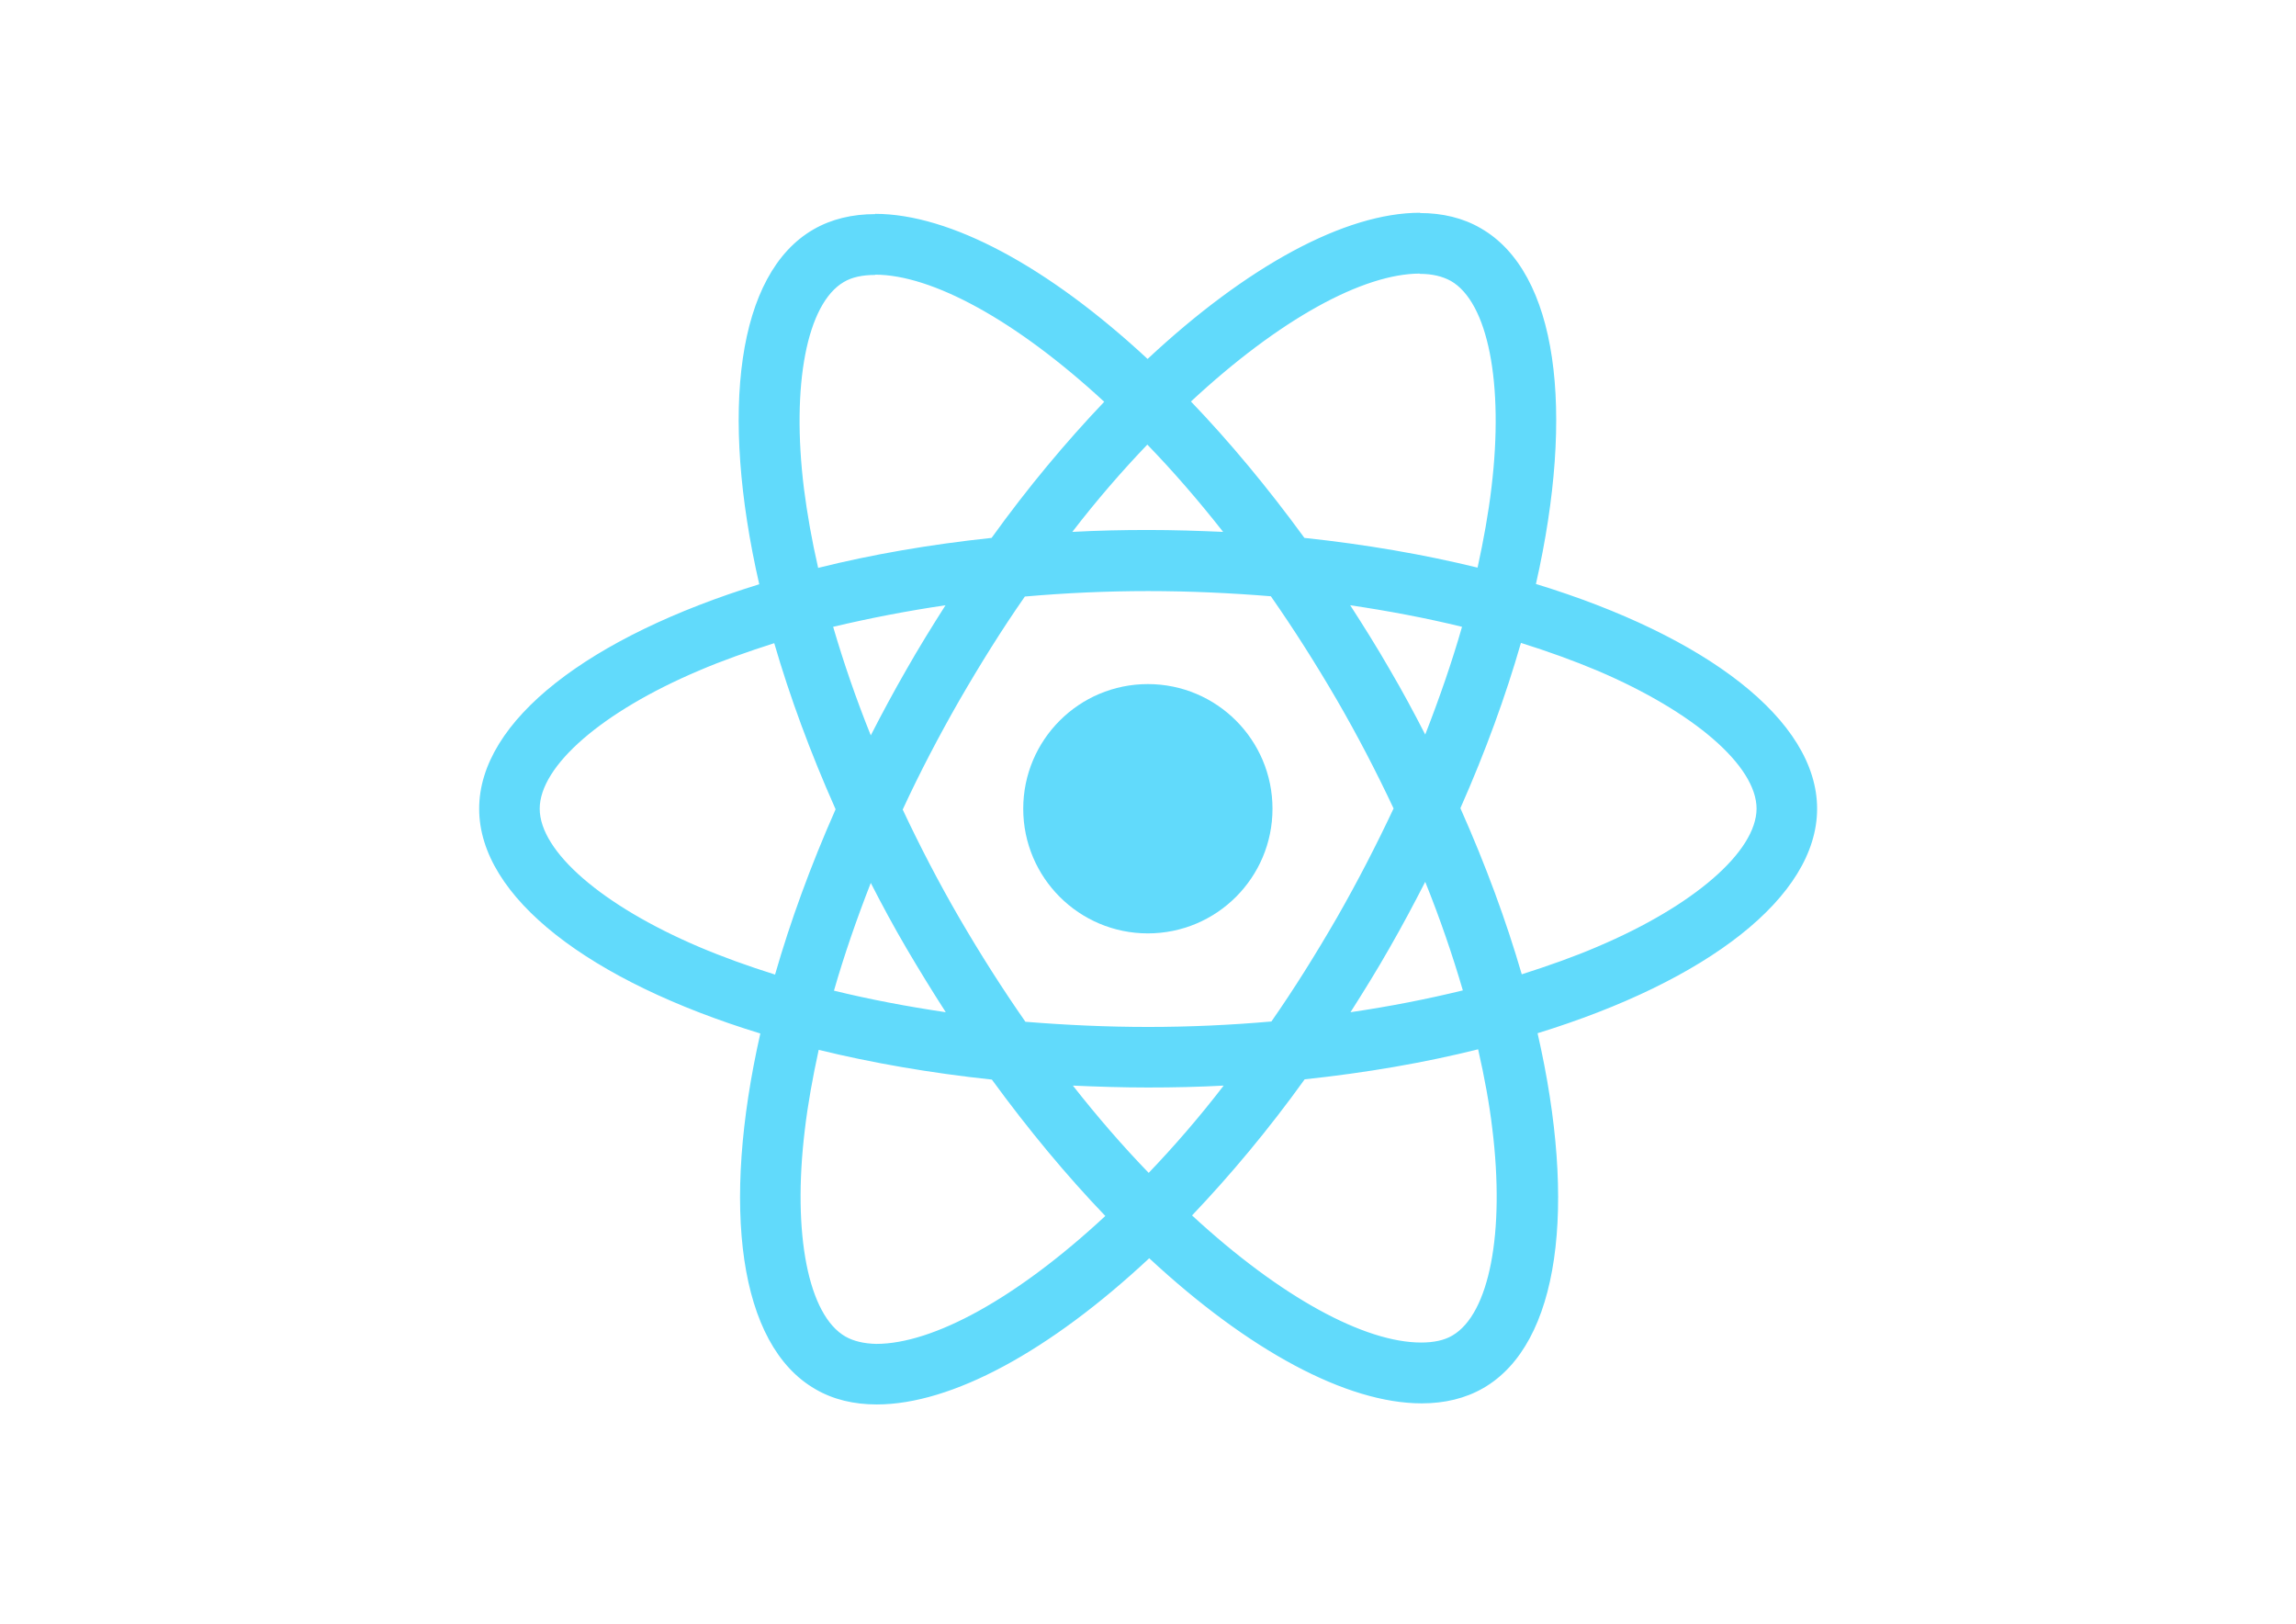
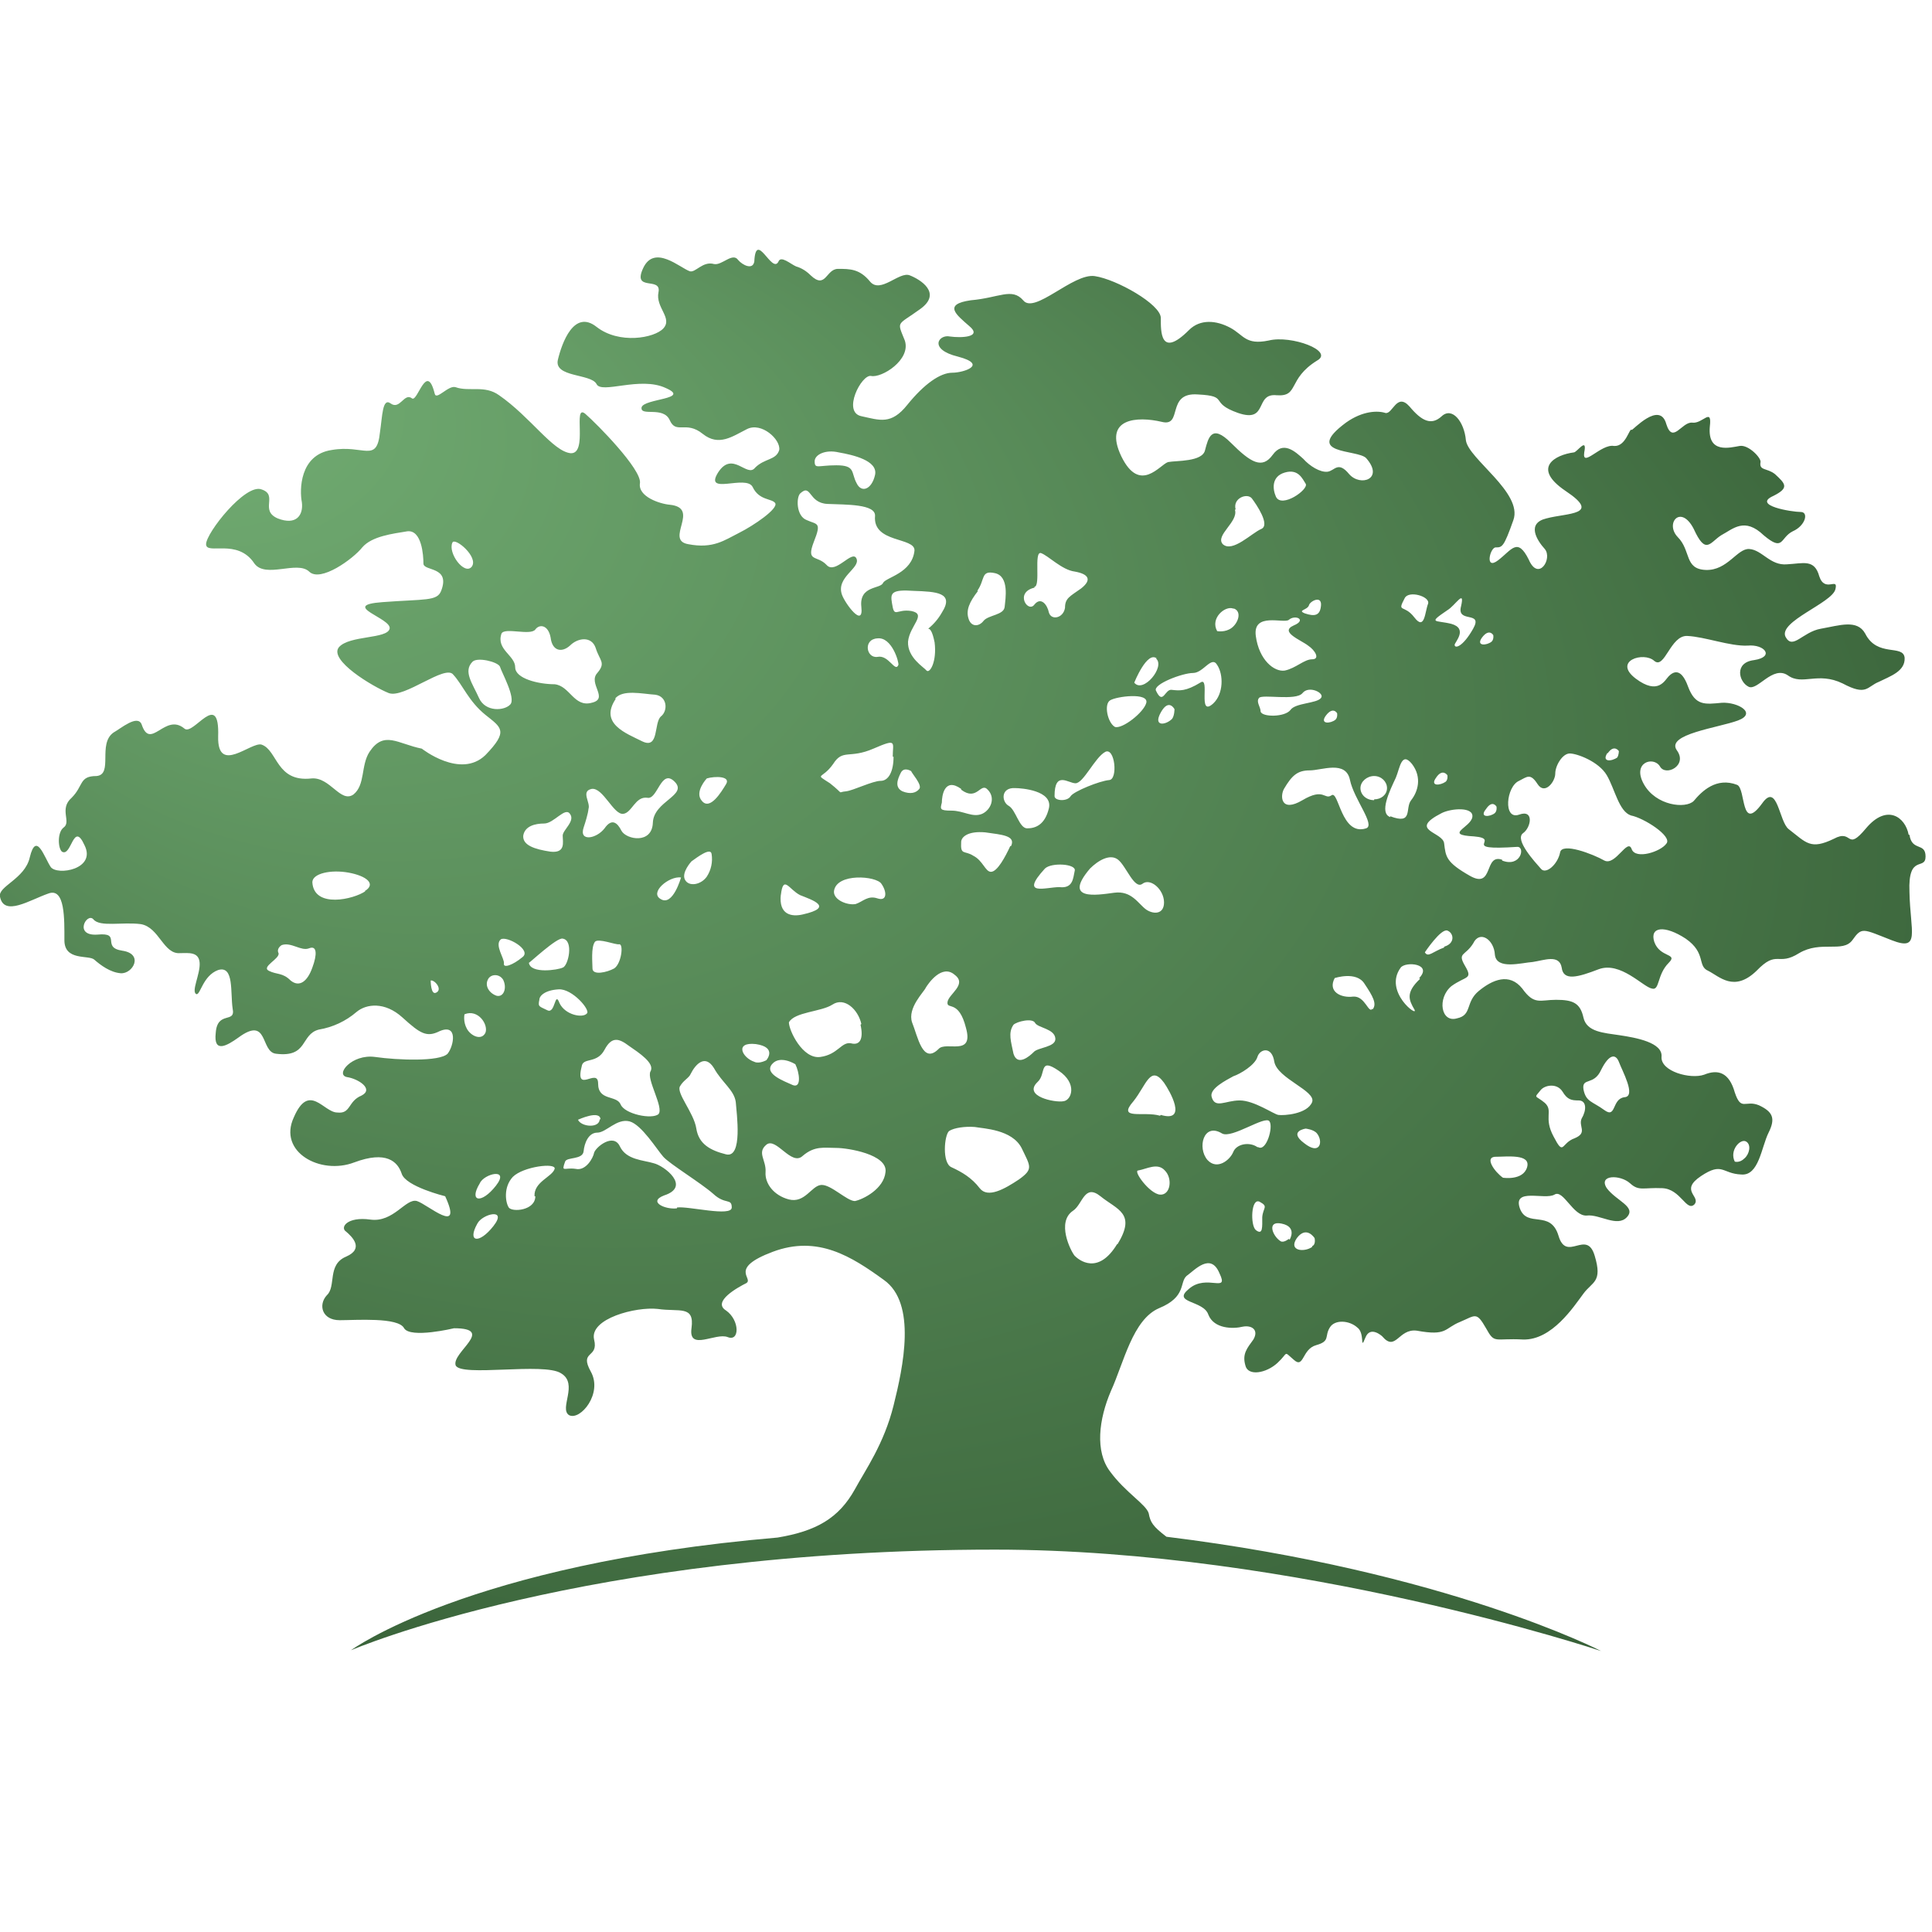
- <svg xmlns="http://www.w3.org/2000/svg" viewBox="0 0 841.9 595.3">
-   <g fill="#61DAFB">
-     <path d="M666.3 296.5c0-32.5-40.7-63.3-103.1-82.4 14.4-63.6 8-114.2-20.2-130.4-6.5-3.8-14.1-5.6-22.4-5.6v22.3c4.6 0 8.3.9 11.4 2.6 13.6 7.8 19.5 37.5 14.9 75.7-1.1 9.4-2.9 19.3-5.1 29.4-19.6-4.8-41-8.5-63.5-10.9-13.5-18.5-27.5-35.3-41.6-50 32.6-30.3 63.2-46.9 84-46.9V78c-27.5 0-63.5 19.6-99.9 53.6-36.4-33.8-72.4-53.2-99.9-53.2v22.3c20.7 0 51.4 16.5 84 46.6-14 14.7-28 31.4-41.3 49.9-22.6 2.4-44 6.1-63.6 11-2.3-10-4-19.7-5.2-29-4.7-38.2 1.1-67.9 14.6-75.8 3-1.8 6.9-2.6 11.5-2.6V78.5c-8.4 0-16 1.8-22.6 5.6-28.1 16.2-34.4 66.7-19.9 130.1-62.2 19.2-102.7 49.9-102.7 82.3 0 32.5 40.7 63.3 103.1 82.4-14.4 63.6-8 114.2 20.2 130.4 6.5 3.8 14.1 5.6 22.5 5.6 27.5 0 63.5-19.6 99.9-53.6 36.4 33.8 72.4 53.2 99.9 53.2 8.4 0 16-1.8 22.6-5.6 28.1-16.2 34.4-66.7 19.9-130.1 62-19.1 102.5-49.9 102.5-82.3zm-130.2-66.7c-3.7 12.9-8.3 26.2-13.5 39.5-4.1-8-8.4-16-13.1-24-4.6-8-9.5-15.8-14.4-23.4 14.2 2.1 27.9 4.7 41 7.9zm-45.8 106.5c-7.8 13.5-15.8 26.3-24.1 38.2-14.9 1.3-30 2-45.2 2-15.1 0-30.2-.7-45-1.9-8.3-11.9-16.4-24.6-24.2-38-7.6-13.1-14.5-26.4-20.8-39.8 6.2-13.4 13.2-26.8 20.7-39.9 7.8-13.5 15.8-26.3 24.1-38.2 14.9-1.3 30-2 45.2-2 15.1 0 30.2.7 45 1.9 8.3 11.9 16.4 24.6 24.2 38 7.6 13.1 14.5 26.4 20.8 39.8-6.3 13.4-13.2 26.8-20.7 39.9zm32.3-13c5.4 13.4 10 26.8 13.8 39.8-13.1 3.2-26.9 5.9-41.2 8 4.9-7.7 9.8-15.6 14.4-23.7 4.6-8 8.9-16.1 13-24.1zM421.2 430c-9.3-9.6-18.6-20.3-27.8-32 9 .4 18.2.7 27.5.7 9.4 0 18.7-.2 27.8-.7-9 11.7-18.3 22.4-27.5 32zm-74.4-58.9c-14.2-2.1-27.9-4.7-41-7.9 3.7-12.9 8.3-26.2 13.5-39.5 4.1 8 8.4 16 13.1 24 4.7 8 9.5 15.8 14.4 23.4zM420.7 163c9.3 9.6 18.6 20.3 27.8 32-9-.4-18.2-.7-27.5-.7-9.4 0-18.7.2-27.8.7 9-11.7 18.3-22.4 27.5-32zm-74 58.9c-4.9 7.7-9.8 15.6-14.4 23.7-4.6 8-8.9 16-13 24-5.4-13.4-10-26.8-13.8-39.8 13.1-3.1 26.9-5.8 41.2-7.9zm-90.5 125.2c-35.4-15.1-58.3-34.9-58.3-50.6 0-15.7 22.9-35.6 58.3-50.6 8.6-3.7 18-7 27.7-10.1 5.7 19.6 13.2 40 22.5 60.9-9.2 20.8-16.6 41.1-22.2 60.6-9.9-3.1-19.3-6.5-28-10.2zM310 490c-13.6-7.8-19.5-37.5-14.9-75.7 1.1-9.4 2.9-19.3 5.1-29.4 19.6 4.8 41 8.5 63.5 10.9 13.5 18.5 27.5 35.3 41.6 50-32.6 30.3-63.2 46.9-84 46.9-4.5-.1-8.3-1-11.3-2.7zm237.2-76.2c4.7 38.2-1.1 67.9-14.6 75.8-3 1.8-6.9 2.6-11.5 2.6-20.7 0-51.4-16.5-84-46.6 14-14.7 28-31.4 41.3-49.9 22.6-2.4 44-6.1 63.6-11 2.3 10.1 4.1 19.8 5.2 29.1zm38.5-66.7c-8.6 3.7-18 7-27.7 10.1-5.7-19.6-13.2-40-22.5-60.9 9.2-20.8 16.6-41.1 22.2-60.6 9.9 3.1 19.3 6.5 28.1 10.2 35.4 15.1 58.3 34.9 58.3 50.6-.1 15.7-23 35.6-58.4 50.6zM320.8 78.4z" />
-     <circle cx="420.9" cy="296.5" r="45.7" />
-     <path d="M520.5 78.1z" />
-   </g>
+ <svg xmlns="http://www.w3.org/2000/svg" width="240" height="240" viewBox="0 0 240 180">
+   <defs>
+     <radialGradient id="treeRadialGradient" fx="5%" fy="5%" r="65%" spreadMethod="pad">
+       <stop offset="0%" stop-color="#75B176" stop-opacity="1" />
+       <stop offset="100%" stop-color="#355d35" stop-opacity="1" />
+     </radialGradient>
+   </defs>
+   <path class="tree" style="fill:url(#treeRadialGradient)" d="M207 74.8c-.7 1-3.8 2-4.3.7-.5-1.5-2 2.1-3.4 1.4-1.4-.8-5.3-2.3-5.5-1-.3 1.5-1.8 2.8-2.4 2-.7-.8-3.3-3.6-2.2-4.4 1-.7 1.4-3-.5-2.3-2 .7-1.6-3.5 0-4.2 1-.5 1.4-1 2.3.4s2.2-.3 2.2-1.3.9-2.5 1.8-2.5 3.6 1 4.6 2.7c1 1.7 1.5 4.5 3 5 1.6.3 5.2 2.6 4.4 3.5m-20.4 2c-2.3-.8-1 3.7-4 2-3-1.7-3-2.4-3.2-4-.1-1.5-4.6-1.6-.3-3.8 1.2-.6 4-.8 3.8.5-.2 1.3-3.6 2.2.2 2.4 3.6.3-2.1 1.8 5.4 1.3 1 0 .4 2.6-1.9 1.7m-7.2 10.8c-1.4.5-2 1.3-2.4.6 0 0 2-3 2.8-2.7.8.3 1 1.6-.4 2m-3 4c-1.8 1.7-1.4 2.6-.7 3.8.6 1.1-3.9-2.2-1.7-5.2.6-.8 4-.5 2.3 1.3m-3.6-20c-1.4-.5-.1-3.2.7-4.9.5-1.2.7-3.3 2-1.7 1.3 1.7.7 3.5-.1 4.5-.8 1 .3 3.1-2.6 2m-2-2c-1 0-1.7-.7-1.7-1.5s.8-1.5 1.7-1.5c.9 0 1.6.7 1.6 1.5s-.7 1.4-1.6 1.4m-.2 26c-.5.7-.9-1.6-2.4-1.5-1.5.2-3.2-.6-2.3-2.3 0 0 2.7-.9 3.7.7 1 1.5 1.6 2.5 1 3.2m-5.1-26.6c-.9.6-.9-1-3.6.6s-2.8-.5-2.3-1.4c1-1.7 1.7-2.3 3.2-2.3s4.5-1.3 5 1.2c.5 2.4 3.2 5.6 2 6-3.1 1-3.4-4.8-4.3-4.1M162 112c-2-1.5.2-1.8.2-1.8s1 .1 1.4.6c.8 1 .4 2.8-1.6 1.2m1 12.9c-1 .7-3 .5-1.9-1.1 1.2-1.6 2.2 0 2.2 0s.2.8-.3 1m-4.2-16.3c-.6-.1-3-1.8-4.8-1.8-1.8 0-3.1 1.1-3.5-.5-.2-1 1.8-2 2.7-2.5.9-.3 2.7-1.4 3-2.4s1.8-1.4 2.1.6c.4 2.1 5.2 3.6 4.7 5-.6 1.5-3.5 1.7-4.2 1.6m1.3 15.4s-.6.5-1 .3c-1-.6-1.8-2.6.1-2.2 2 .4 1 2 1 2m-4-11.5c-1-.7-2.6-.4-3 .6-.4 1-2 2.3-3.2 1-1.3-1.5-.5-4.7 1.8-3.3 1.2.7 5.4-2.3 5.9-1.5.5.7-.4 3.8-1.4 3.2m.5 8.7c0 1.2.1 2.3-.8 1.6-.7-.6-.6-4.1.5-3.5s.4.7.3 1.9m-7.7-66.4c-1.8 1.1-2.6 1-3.5.9-.9-.2-1.1 2-2 .1-.4-.8 3.3-2.2 4.6-2.2 1.3 0 2.3-2.2 3-1 .8 1.2.8 3.6-.5 4.8-2 1.8-.3-3.5-1.6-2.6m-5 53.8c-2-.6-5.4.6-3.3-1.8 1.6-2 2.1-4.6 3.8-2.3.7 1 3 5-.4 4m-.1 9.9c-1.3-.1-3.4-3-2.7-3 1.1-.2 2.4-1 3.3 0 1 1 .7 3.1-.6 3m-5.3 6.1c-2.4 4-4.8 2-5.3 1.5-.5-.6-2.3-4.2-.2-5.6 1.2-.8 1.4-3.4 3.4-1.8 2.1 1.7 4.5 2.1 2.1 6m-9.9-20.2c1.1-1 .1-3.1 2.6-1.4 2.4 1.6 1.6 3.7.6 3.8-1 .2-5.1-.6-3.2-2.4m-3-3.5c-.3-1.5-.7-2.6 0-3.6.4-.4 2.4-.9 2.7-.2.4.6 2.4.7 2.5 1.9.1 1.1-2.2 1.1-2.7 1.7-.5.5-2 1.8-2.5.2m.7 15.6c-1.8 1.2-3.9 2.4-4.9 1.1-1-1.3-2.2-2-3.5-2.6-1.2-.5-.9-4-.3-4.5.6-.4 2-.6 3.2-.5 1.1.2 4.6.3 5.8 2.6 1.1 2.3 1.5 2.6-.3 3.9M113.3 97c-.6-1.8 1.5-3.8 1.7-4.3.3-.5 2-3 3.6-1.6 1.6 1.2-.8 2.4-.9 3.4-.1 1 1.4-.4 2.3 3.2 1 3.6-2.5 1.6-3.4 2.6-2 2-2.6-1.6-3.3-3.3m-1.2-28.7c-1-.5-.6-1.5-.2-2.3.4-.8 1.3-.2 1.3-.2 0 .2 1.4 1.7 1 2.2-.4.5-1.1.7-2.1.3M109 51.6c-1.4.2-1.8-2.2 0-2.3 1.8-.2 2.7 3 2.6 3.3-.4 1-1.2-1.3-2.6-1m2 12.4c0 1.8-.6 3-1.6 3s-3.4 1.2-4.3 1.3c-1.2.1-.1.5-2-1-2-1.3-1-.4.4-2.4 1.2-1.9 2-.6 5-1.9 3-1.3 2.4-.8 2.4 1m-4.7 55.2c-1 0-3-2.1-4.2-2s-2 2.3-4 1.8c-1.9-.5-3-2-2.9-3.4.1-1.5-1.1-2.4.1-3.4 1.2-1 3.1 2.7 4.5 1.4 1.5-1.3 2.7-1 4.2-1 1.4 0 6.4.8 6.1 3-.2 2.1-2.8 3.4-3.8 3.6m-12.5-17.3c-1.5-.5-2.5-2.5.2-2.2 2.7.4 1.3 2 1.3 2s-.9.5-1.5.2m2.2.3c1-1.2 2.9 0 2.9 0 .5 1 .8 3-.3 2.6-1.1-.5-3.6-1.4-2.6-2.6m13.6-22.4c.7 1 .7 2.2-.5 1.8-1.2-.4-1.8.4-2.7.7-1 .2-2.8-.5-2.7-1.6.3-2.3 5.3-1.9 5.9-.9m-2.6 17.5c.4 1.8-.1 2.6-1.2 2.3-1.2-.2-1.6 1.4-3.8 1.7S98 98 98 97c.7-1.3 4-1.3 5.4-2.2 1.5-1 3.2.6 3.6 2.4m-10-16c.3-2.6 1-.7 2.4 0 1.5.6 4.3 1.5.3 2.4-1.3.3-3 .1-2.7-2.5m2.4-49.8c1.4-1.3 1 1.2 3.4 1.3 2.3.1 6 0 5.9 1.5-.3 3.4 5 2.6 4.9 4.3-.3 2.8-3.5 3.3-3.9 4-.3.8-3 .3-2.7 3 .3 2.7-2-.4-2.4-1.5-.8-2.2 2.3-3.3 1.8-4.5-.5-1.2-2.6 2-3.7.8-1.2-1.3-2.6-.3-1.6-2.9 1-2.5.4-2.1-.9-2.7-1.3-.5-1.3-2.8-.8-3.3m4.8-5.1c1.7.3 4.9 1 4.5 2.8-.4 1.8-1.7 2.3-2.3 1-.7-1.3-.1-2.2-2.5-2.2-2.3 0-2.7.5-2.7-.5 0-.8 1.3-1.5 3-1.1M117 46.1a7 7 0 0 1-1.7 2c.2 0 .5.2.8 1.7.3 2.4-.6 3.9-1 3.5-.3-.4-2.4-1.6-2.3-3.6.2-2 2.4-3.4.4-3.8-1.9-.3-2.1 1-2.4-1-.2-1.2-.1-1.7 2.7-1.5 2.8.1 5.1.2 3.5 2.7m2.4 22c2 1.5 2.4-1 3.3 0 1 1 .4 2.5-.7 3-1.2.5-2.3-.4-3.8-.4s-1.4-.2-1.2-1c0-.8.3-3.2 2.4-1.7m2-24.6c1-1.4.4-2.6 2.2-2.2 1.8.4 1.3 3.2 1.2 4.2-.1 1-2 1-2.6 1.7-.6.8-1.6.8-1.9-.3-.3-1 .1-2 1.2-3.4m4 31.7c-.6 1.3-1.6 3.2-2.4 3.2-.7 0-1-1.4-2.2-2-1.1-.7-1.6 0-1.5-1.7 0-.6.8-1.4 3-1.2 2.1.3 3.8.4 3.2 1.7m.5-7.2c.8 0 4.7.3 4.2 2.5-.5 2.1-1.7 2.5-2.7 2.5-1 0-1.4-2.3-2.3-2.8-.9-.5-1-2.3.8-2.2m2.4-25c.8-.1-.1-4.4.8-4.2.9.3 2.6 2.1 4.2 2.3 1.7.3 2.2 1 .8 2.1-1.4 1-2 1.2-2 2.4-.2 1.3-1.7 1.6-2 .6-.2-1-1-2-1.8-1-.8 1.1-2.5-1.5 0-2.1m5 35.2c-.2.9-.2 2.2-1.9 2-1.7 0-5 1.2-1.8-2.3.8-.8 4-.6 3.7.3m3.8-14.8c1.2-.6 1.6 3.4.5 3.5-1.2.1-4.4 1.4-4.8 2-.4.7-2 .6-2 0 0-3.2 1.7-1.6 2.6-1.6 1 0 2.4-3.2 3.7-3.9m.6-6.4c.8-.5 4.8-1 4.5.3-.3 1.2-3 3.3-3.9 3-.9-.5-1.4-2.8-.6-3.3m6.3 1.5c1-1.8 1.7-.4 1.7-.4s0 .8-.3 1.2c-.8.8-2.4 1-1.4-.8m.4 23.6c0 1.5-1.3 1.5-2.2.9-1-.7-1.8-2.4-4-2.1s-6.4 1-3-3c1-1 2.5-1.9 3.5-1.1 1 .8 2 3.7 3 3 1-.8 2.7.7 2.7 2.3m-1-30.3c1.2 1-1.6 4.4-2.7 3 0 0 1.6-4 2.8-3m9.6-6.2c1 .4.5 1.8-.3 2.4-.8.6-1.8.4-1.8.4-.9-1.6 1-3.2 2-2.8m.3-12.3c-.4-1.4 1.4-2.1 2-1.4.6.8 2.3 3.3 1.2 3.8-1.2.5-3.6 3-4.8 1.9-1-1.1 2-2.8 1.5-4.3m6.7 13.7c.8-.7 2.3 0 .6.7-1.8.8.9 1.8 1.8 2.5.9.6 1.5 1.7.5 1.7s-2 1.1-3.4 1.4c-1.3.2-3.2-1.3-3.6-4.3-.4-3 3.5-1.5 4.1-2m-.5-18.3c1.7-.5 2.2.8 2.6 1.4.4.7-3 3.1-3.7 1.6-.4-.9-.6-2.5 1.1-3m4.5 28c-.5.7-3.2.6-3.8 1.5-.7.9-3.5.9-3.7.2 0-.6-.6-1.2-.2-1.7.4-.5 4.6.4 5.4-.6.8-1 2.8 0 2.3.6m-1.5-11.5c.1-.5 1.6-1.3 1.5 0-.1 1.3-.8 1.4-2 1-1-.4.3-.4.5-1m2.1 13.7c.9-1.2 1.4-.3 1.4-.3s.1.5-.2.8c-.6.5-2 .6-1.2-.5m9.8-14.6c.5-1 3.2-.2 2.9.7-.4 1-.4 3.4-1.7 1.7-1.3-1.7-2.2-.5-1.2-2.4m3.9 22.3c.8-1.2 1.4-.3 1.4-.3s.1.5-.2.8c-.7.5-2 .6-1.2-.5m1.4-20.8c1-.6 2.2-2.7 1.7-.5-.6 2.2 2.8.5 1.5 2.8-1.3 2.3-2.3 2.5-2.3 2 0-.3 1.7-2-.4-2.6-2-.5-3 0-.5-1.7m4.3 3.4c.9-1.2 1.4-.3 1.4-.3s.1.5-.2.8c-.6.5-2 .6-1.2-.5m1.8 21s.1.5-.2.8c-.6.5-2 .6-1.1-.5.8-1.2 1.3-.3 1.3-.3m13.8-6.6c.8-1.2 1.4-.3 1.4-.3s0 .5-.2.8c-.7.5-2 .6-1.2-.6m-14 50.2c1.5 0 4.5-.4 4 1.3s-3 1.3-3 1.3c-1-.7-2.3-2.5-1-2.6m5.7-8.3c.5-.6 2-.9 2.7.2.6 1 1.1 1.1 2 1.1 1 0 1 1.2.4 2.2-.5 1 .8 1.8-.9 2.5-1.7.6-1.3 2.3-2.6-.2-1.3-2.4 0-3.2-1.1-4.2-1.2-1-1.4-.5-.5-1.6m7.5-2.5c1-2 1.8-2 2.2-1 .4 1.1 2.2 4.3.7 4.4-1.6.2-1 2.7-2.5 1.6s-2.3-1-2.6-2.6c-.2-1.5 1.3-.4 2.2-2.4m18 8.9c.7.4.4 1.6-.2 2.1-.6.6-1.2.4-1.2.4-.7-1.4.7-2.9 1.4-2.5m-126.7 1.6c-2-.5-3.4-1.3-3.7-3.2-.3-2-2.6-4.5-2-5.3.4-.7 1.1-1 1.3-1.5.6-1.2 1.8-2.5 2.9-.7 1 1.8 2.5 2.7 2.7 4.2.1 1.4.9 7-1.2 6.5m-6.1 6.7c-1.4.2-3.7-.8-1.6-1.6 3.4-1.1 0-3.7-1.3-4-1.3-.4-3.4-.4-4.2-2.1-.8-1.7-3 .1-3.2.8-.1.6-1 2.3-2.3 2-1.4-.2-1.8.5-1.3-.9.2-.6 2.2-.2 2.3-1.3.1-1 .6-2.3 1.7-2.3s2.4-1.8 4-1.4c1.5.4 3.4 3.5 4.2 4.4.8.9 4.6 3.2 6.2 4.6 1.5 1.4 2.3.5 2.3 1.7s-5.4-.2-6.8 0M69.5 94.6c-.6-1.6-.5 1.4-1.5.9-1-.5-1.2-.4-1-1.3 0-.5.7-1.2 2.4-1.3 1.7-.1 4 2.6 3.5 3-.5.6-2.7.2-3.4-1.3m-3 24c0 1.8-2.9 2-3.3 1.4-.4-.6-.7-2.5.5-3.8 1.3-1.3 5.4-1.8 5.2-1-.3 1-2.6 1.6-2.5 3.4m-3.8-28.9c.1-.6-1.2-2.3-.4-3 .7-.5 3.9 1.3 2.7 2.2-1.2 1-2.4 1.4-2.3.8m-.9 4c-.9-.3-1.5-1.2-1.1-2 .3-.7 1.4-.8 1.9 0 .5 1 .1 2.2-.8 2m-.1 23.6c-1.8 2.3-3.4 2-2-.3.5-1.2 3.8-2 2 .3m-.3 5c-1.8 2.3-3.3 2-2-.3.6-1.2 3.8-2 2 .3M58 97.8c-.5-.9-.3-1.8-.3-1.8 1.7-.7 3 1.3 2.6 2.3-.5 1-1.8.4-2.3-.5m1.5-41.1c-.8-1.8-2-3.3-.8-4.5.6-.6 3.1 0 3.4.6.2.7 2 3.9 1.3 4.7-.7.8-3.1 1-3.9-.8m-3.3-19.3c.3-.7 3.3 1.8 2.4 3-.9 1.1-3-1.7-2.4-3m13.7 52.8c-.6.3-4 .8-4.2-.6 0 .1 3.5-3.2 4.2-3 1.4.2.7 3.4 0 3.6m0-16.4c0 .8.4 2.2-1.5 2-2-.3-3.5-.8-3.4-2 .2-1.2 1.5-1.5 2.6-1.5 1.2 0 2.6-2.1 3.2-1.2.7.9-.9 2-.9 2.7M74 50.5c.5 1.6 1.3 1.8.2 3.1-1.2 1.3 1.5 3.2-.7 3.7-2.2.6-2.7-2.1-4.6-2.3-2 0-4.9-.7-4.9-2.1 0-1.5-2.4-2.2-1.7-4.2.4-.8 3.6.3 4.2-.5.5-.7 1.6-.6 1.9 1 .2 1.7 1.4 1.9 2.4 1 1-1 2.7-1.2 3.2.3m3.4 20.6c1.1-.1 1.5-2.2 3-2 1.3.3 1.7-3.7 3.4-2 1.7 1.7-2.6 2.4-2.7 5.1-.1 2.7-3.3 2.1-3.9 1-.5-1-1.2-1.6-2.1-.3-1 1.3-3.2 1.7-2.6-.1.6-1.8.6-2.3.6-2.3.3-.8-1-2.2.4-2.5 1.4-.2 2.7 3.2 3.9 3.1m-1-14.3c.9-1.2 3.4-.6 5-.5 1.5.2 1.6 2 .7 2.7-.9.8-.2 4.1-2.3 3.1-2-1-5.4-2.2-3.3-5.3M73.9 87c.4-.5 2.6.4 3 .3.6-.1.3 2.4-.6 3-.9.5-2.7.9-2.7 0 0-.7-.2-2.6.3-3.3m.6 22c0 1.2-2.3 1-2.7.1 0 0 2.8-1.3 2.8 0m-.3-4.5c0-2.1-3 1.5-2-2.3.3-.9 1.9-.2 2.8-1.9.9-1.7 1.8-1.4 3-.5 1.3.9 3.3 2.2 2.7 3.2-.5 1 1.7 4.5 1 5.3-.8.7-4.2 0-4.7-1.2s-2.8-.4-2.8-2.6M84.6 79s-1 3.6-2.5 2.7c-1.5-.8 1-2.9 2.5-2.7m1.3-2c.7-.5 2.4-1.8 2.5-.9a4 4 0 0 1-.6 2.8c-.7 1-2.2 1.3-2.7.4s.8-2.3.8-2.3m1.9-10.3c1-.3 3-.3 2.4.7-.6 1-2 3.3-3 2.1-1-1.1.6-2.8.6-2.8M54.2 93.3c-.7.4-.7-1.5-.7-1.5.5-.1 1.5 1.1.7 1.5m-8.8-12.6c-1.4 1-6.4 2.2-6.6-1.1 0-1.1 2.3-1.6 4.5-1.2 2.2.4 3.5 1.4 2 2.3m-6.5 9.5c-.6 1.7-1.6 2.5-2.7 1.6-1-1-1.7-.7-2.7-1.2-1-.5 1.4-1.5 1.2-2.2-.3-.6.4-1 .4-1 1.2-.4 2.4.8 3.4.4s1 .8.4 2.4m198.3-16.5c-.4-2.2-2.7-3.9-5.3-.8-2.5 3-1.6 0-4 1.3-2.9 1.4-3.4.5-5.6-1.2-1.2-.9-1.4-5.9-3.3-3.2-2.7 3.7-2-1.8-3.1-2.3-2.6-1-4.4.8-5.4 2-1 1-4.7.6-6.2-2.1s1.2-3.5 2-2.2c.7 1.3 3.5-.1 2.1-2-1.4-2 5.2-2.8 7.6-3.7 2.4-.9 0-2.3-2-2.2-2.1.2-3.3.4-4.2-2-.9-2.5-1.9-1.8-2.4-1.3s-1.3 2.4-4.1.3c-2.9-2.2 1-3.4 2.3-2.2 1.3 1.1 2-3.2 4.1-3.1 2.2.1 5.3 1.3 7.5 1.2 2.1-.2 3.4 1.4.8 1.8-2.5.3-1.9 2.7-.7 3.3 1.1.6 3-2.7 4.9-1.4 1.8 1.3 3.7-.5 6.8 1 3 1.6 3 .4 4.5-.2 1.4-.7 3.3-1.3 3.2-3-.2-1.7-3.4 0-4.9-3-1-1.8-3.2-1-5.5-.6s-3.5 2.7-4.4 1c-.9-1.9 5.8-4.2 6.2-5.9.4-1.6-1.3.5-2-1.6-.6-2.2-2-1.6-4-1.5-2.1.2-3.1-1.8-4.7-1.9-1.5-.1-2.7 2.7-5.4 2.6-2.7-.1-1.8-2.4-3.5-4.1-1.6-1.7.4-4.1 2-1 1.5 3.3 2 1.7 3.4.8 1.5-.8 2.9-2.3 5.3 0 2.5 2.1 2 .3 3.6-.5 1.6-.7 2-2.4 1-2.4-1.1 0-6.1-.8-3.4-2 2-1 1.5-1.5.2-2.7-1-.8-2-.4-1.8-1.5.1-.5-1.5-2.2-2.6-2-1.2.2-4 1-3.7-2.4.3-2.5-.9-.3-2.2-.5-1.3-.1-2.4 2.7-3.2.2-.8-3-4.2.8-4.3.7-.3-.3-.7 2.1-2.2 2-1.6-.3-4 2.8-3.7.8.4-2-.9 0-1.3 0-2.3.3-5.3 1.9-1 4.8 4.5 3 .2 2.7-2.4 3.4-2.5.6-1.2 2.7-.2 3.8 1 1.2-.8 4.1-2 1.3-1.4-2.8-2.1-1.2-3.8.1-1.7 1.3-1-1.6-.3-1.6.8 0 1 0 2.2-3.4 1.2-3.4-5.6-7.6-5.9-9.9-.2-2.3-1.7-4.2-3-3s-2.5.6-4-1.2c-1.6-1.8-2.1 1-3 .8-.9-.3-2.8-.3-4.9 1.2-5.4 4 1.4 3.3 2.5 4.4 2.3 2.6-.7 3.6-2.1 2-1.4-1.7-1.8-.4-2.7-.3-.9.1-2.2-.7-3-1.6-1-.9-2.5-2.3-3.8-.5-1.3 1.8-2.7 1-5.2-1.5-2.4-2.4-2.8-.6-3.2.9-.3 1.5-3.6 1.3-4.6 1.5-1 .3-3.5 4-5.8-.7-2.3-4.8 2-5 5-4.3 2.7.7.5-3.7 4.5-3.4 4 .2 1.3 1 5 2.3 3.8 1.3 2-2.5 4.8-2.2 2.8.2 1.3-2 5-4.3 2.2-1.2-3.2-3.2-6-2.5-2.9.6-3.1-.7-4.8-1.6-1.7-.9-3.7-1.1-5.1.3-3.6 3.6-3.5.1-3.5-1.5 0-1.7-5.5-4.8-8.2-5.2-2.7-.4-7.5 4.8-8.9 3-1.4-1.6-3-.3-6.5 0-3.5.5-1.8 1.8-.2 3.2 1.7 1.4-1 1.5-2.4 1.3-1.4-.3-2.7 1.6 1 2.5 3.8 1 .7 2-.7 2-1.5 0-3.5 1.4-5.6 4-2 2.5-3.4 1.9-5.7 1.4-2.4-.5 0-5.2 1.2-5 1.3.3 5-2 4.2-4.4-1-2.5-1-1.8 1.9-3.9 2.8-2 0-3.7-1.3-4.2s-3.6 2.3-4.9.8c-1.3-1.6-2.5-1.6-4-1.6s-1.5 2.6-3.4.8c-.5-.5-1.1-.9-1.8-1.1-.7-.3-1.9-1.4-2.2-.6-.8 1.6-2.8-4-3 0-.2 1.1-1.5.4-2-.2-.7-1-2 .7-3 .5-1.4-.4-2.3 1.1-3 .9-1.2-.4-4.4-3.4-5.8-.4-1.4 3 2.3 1 1.9 3-.4 1.9 1.8 3.2.6 4.5-1.1 1.2-5.5 2-8.3-.2-2.8-2.2-4.3 2-4.8 4.1-.5 2.2 4.1 1.7 4.8 3 .6 1.3 5.4-1 8.6.5 3.2 1.4-2.7 1.3-3 2.4-.2 1.2 2.7-.2 3.5 1.6.8 1.8 2 0 4.1 1.7 2 1.6 3.7.3 5.5-.6 1.8-.9 4.2 1.3 4 2.6-.4 1.3-1.8 1-3 2.2-1 1.3-2.8-2.2-4.6.6-1.8 2.9 3.5.2 4.3 1.8.8 1.7 2.4 1.4 2.8 2 .4.7-2.7 2.8-4.5 3.7-1.8.9-3.2 2-6.3 1.4-3-.5 1.6-4.5-2.3-4.9-1.2-.1-4-1-3.7-2.7.2-1.7-5.3-7.3-6.8-8.6-1.6-1.3.4 5-1.8 4.9-2.2-.2-5-4.5-8.9-7.2-1.8-1.3-3.7-.4-5.4-1-.9-.3-2.4 1.7-2.6.8-1-4-2.1 1-2.8.6-1-.8-1.5 1.5-2.7.6-1-.7-1 1.6-1.3 3.6-.4 3.9-2 1.5-6 2.2-4 .6-4 5-3.7 6.5.2 1.6-.7 2.9-3 2-2.3-1 .1-2.9-2-3.6-2-.8-6.9 5.4-6.9 6.8 0 1.4 3.9-.8 6 2.4 1.4 1.9 5.3-.4 6.8 1 1.4 1.4 5.5-1.6 6.6-3 1.2-1.4 3.8-1.7 5.6-2 1.8-.2 2 3 2 4s3.4.3 2.2 3.4c-.5 1.3-2 1-7.3 1.4-5.4.4 1.2 2 .9 3.3-.3 1.3-5 .8-6.3 2.3-1.3 1.6 4.2 4.9 6.2 5.7 1.9.7 7-3.6 8-2.3 1.2 1.3 1.9 3.3 4 5 2 1.6 2.9 2 0 5-3.1 3-7.9-.8-7.9-.8-3-.6-4.7-2.3-6.5.4-1.1 1.7-.5 4.1-2 5.3-1.6 1.1-2.9-2.2-5.2-2-4.4.5-4.2-3.5-6.2-4.2-1.3-.4-5.5 3.8-5.4-1 .2-6-3.1 0-4.2-1-2.4-2-4.2 2.8-5.3-.5-.5-1.3-2.6.5-3.5 1-2 1.4 0 5.2-2.1 5.4-2.2 0-1.6 1.2-3.1 2.7-1.6 1.4 0 3-1 3.7-.8.6-.7 2.6-.2 3 1.2.7 1.4-3.9 2.8-.8 1.5 3-3.4 3.8-4.2 2.7-.8-1.2-1.8-4.5-2.6-1.2-.6 2.7-4 3.6-3.7 4.9.5 2.5 3.7.4 6-.4 2.1-.8 2 3.2 2 5.8 0 2.6 3 1.8 3.7 2.4.8.7 2 1.6 3.3 1.7 1.5.1 2.9-2.4.2-2.8-2.7-.4 0-2.3-3.1-2-3 .2-1.3-2.8-.5-1.9.8 1 3.6.3 5.9.6 2.3.4 2.8 3.8 4.9 3.6 1 0 2.3-.2 2.4 1.2.1 1.4-1.1 3.6-.4 3.9.5.1.8-2.3 2.7-3 2-.6 1.5 2.8 1.8 4.8.4 1.9-1.9.2-2.1 3-.3 2.6 1.4 1.6 2.8.6 3.8-2.8 2.7 1.8 4.7 2 4 .5 3-2.4 5.3-3a9.6 9.6 0 0 0 4.7-2.2c1.2-1 3.5-1.3 5.7.7s3 2.5 4.6 1.7c2.3-1 1.8 1.8 1 2.8-1 1-6.2.8-9 .4-2.9-.4-5 2.2-3.5 2.5 1.4.2 3.4 1.5 1.8 2.3-1.7.7-1.3 2.3-3 2.1-1.7 0-3.5-3.8-5.4.6-2 4.3 3.3 7.2 7.5 5.6 4-1.5 5.4-.1 5.9 1.4.5 1.6 5.4 2.8 5.4 2.8 2.3 5-2.2 1-3.5.6-1.4-.4-2.9 2.7-5.8 2.3-2.9-.4-3.8 1-3 1.5.7.6 2.3 2.1 0 3.1-2.4 1-1.2 3.7-2.4 4.8-1.1 1.2-.6 3.1 1.6 3.1 2 0 7.3-.4 8 1 .8 1.3 6.2 0 6.2 0 5.2 0-.3 3 .2 4.6.6 1.5 11-.4 13.1 1 2.2 1.3-.3 4.4 1 5.2 1.4.7 4.2-2.7 2.7-5.4s1-1.6.4-4c-.6-2.6 5.2-4.1 7.9-3.8 2.7.4 4.6-.5 4.2 2.4s3 .5 4.5 1.1c1.5.6 1.5-2.1-.2-3.3-1.8-1.1 1.5-2.9 2.5-3.4 1-.6-2.3-1.8 3.3-3.9 5.6-2.1 9.8.6 13.8 3.5 4.1 2.9 2.4 10.8 1.2 15.6-1.2 4.8-3.5 8-4.8 10.4-2 3.6-4.8 5.2-9.6 6-38.5 3.3-53 14-53 14s29-12.5 80-12.5c37.6 0 75.3 12.6 75.3 12.6s-19.1-9.9-54-14.2c-1.7-1.3-2-1.8-2.2-2.9-.3-1.1-2.9-2.6-4.8-5.2-1.9-2.5-1.4-6.5.1-10 1.6-3.5 2.7-8.9 6-10.3 3.4-1.4 2.5-3.2 3.4-4 1-.7 3-3 4.1-.3 1.2 2.5-1.6 0-3.8 1.9-2.2 1.8 1.8 1.4 2.4 3.2.7 1.8 3.1 1.8 4.3 1.5 1.1-.2 2 .4 1.3 1.6-.8 1.1-1.4 1.8-1 3.2.3 1.4 2.6 1 4-.3s.7-1.5 2-.4c1.3 1.2 1-1.3 2.8-1.8 1.8-.5 1-1.1 1.7-2.2.6-1 2.4-.9 3.4 0 1 .7.3 3 1 1.3.6-1.6 2.1-.2 2.1-.2 1.7 2 2-1 4.3-.7 3.8.7 3.4-.3 5.4-1.1 1.9-.8 2-1.3 3.2.8 1.1 2 1 1.2 4.6 1.4 3.6.1 6.3-4.1 7.5-5.7 1.1-1.5 2.4-1.4 1.4-4.7-1-3.4-3.5.9-4.5-2.5-1-3.3-3.9-.9-4.8-3.4-.9-2.6 3.1-1 4.3-1.7 1.1-.7 2.3 2.7 4 2.6 1.6-.2 3.8 1.5 5 .2s-1.3-2-2.5-3.6c-1.1-1.7 1.7-1.7 2.9-.6 1.1 1 1.6.5 4 .6 2.3.1 3 3 4 2 .8-1-1.9-1.7.8-3.5s2.6-.3 5-.2c2.2.2 2.5-3.4 3.4-5.2.9-1.8.5-2.6-1.2-3.4-1.7-.7-2.2.8-3-1.6-.7-2.5-2.1-2.9-3.8-2.2-1.7.6-5.4-.4-5.3-2.2.2-1.8-3.2-2.4-5.2-2.7-2-.3-4.1-.4-4.5-2.2-.4-1.8-1.3-2.2-3.4-2.2-2 0-2.7.7-4.2-1.4-1.6-2-3.7-1.1-5.4.3-1.7 1.4-.8 3-2.7 3.4-2 .6-2.5-2.5-.7-4 1.8-1.3 2.7-.8 1.7-2.5-1-1.7 0-1.2 1-2.8.8-1.7 2.6-.5 2.7 1.4.2 1.9 3.3 1 4.7.9 1.4-.2 3.3-1 3.6.7.2 1.7 2 1.2 4.6.2 2.7-1 5.5 2.2 6.6 2.4 1 .3.6-1.7 2.1-3.2 1.2-1.2-1.1-.6-1.8-2.6-.6-1.9 1.3-2.1 3.9-.4 2.6 1.8 1.4 3.4 2.8 4 1.4.7 3.2 2.7 6 0 2.6-2.7 2.6-.5 5.3-2.2 2.7-1.6 5.4 0 6.6-1.6 1.2-1.7 1.3-1.4 4.9 0 3.6 1.4 2.3-1 2.2-6-.2-4.8 2-2.6 2-4.4s-1.7-.6-2-2.7" />
</svg>
